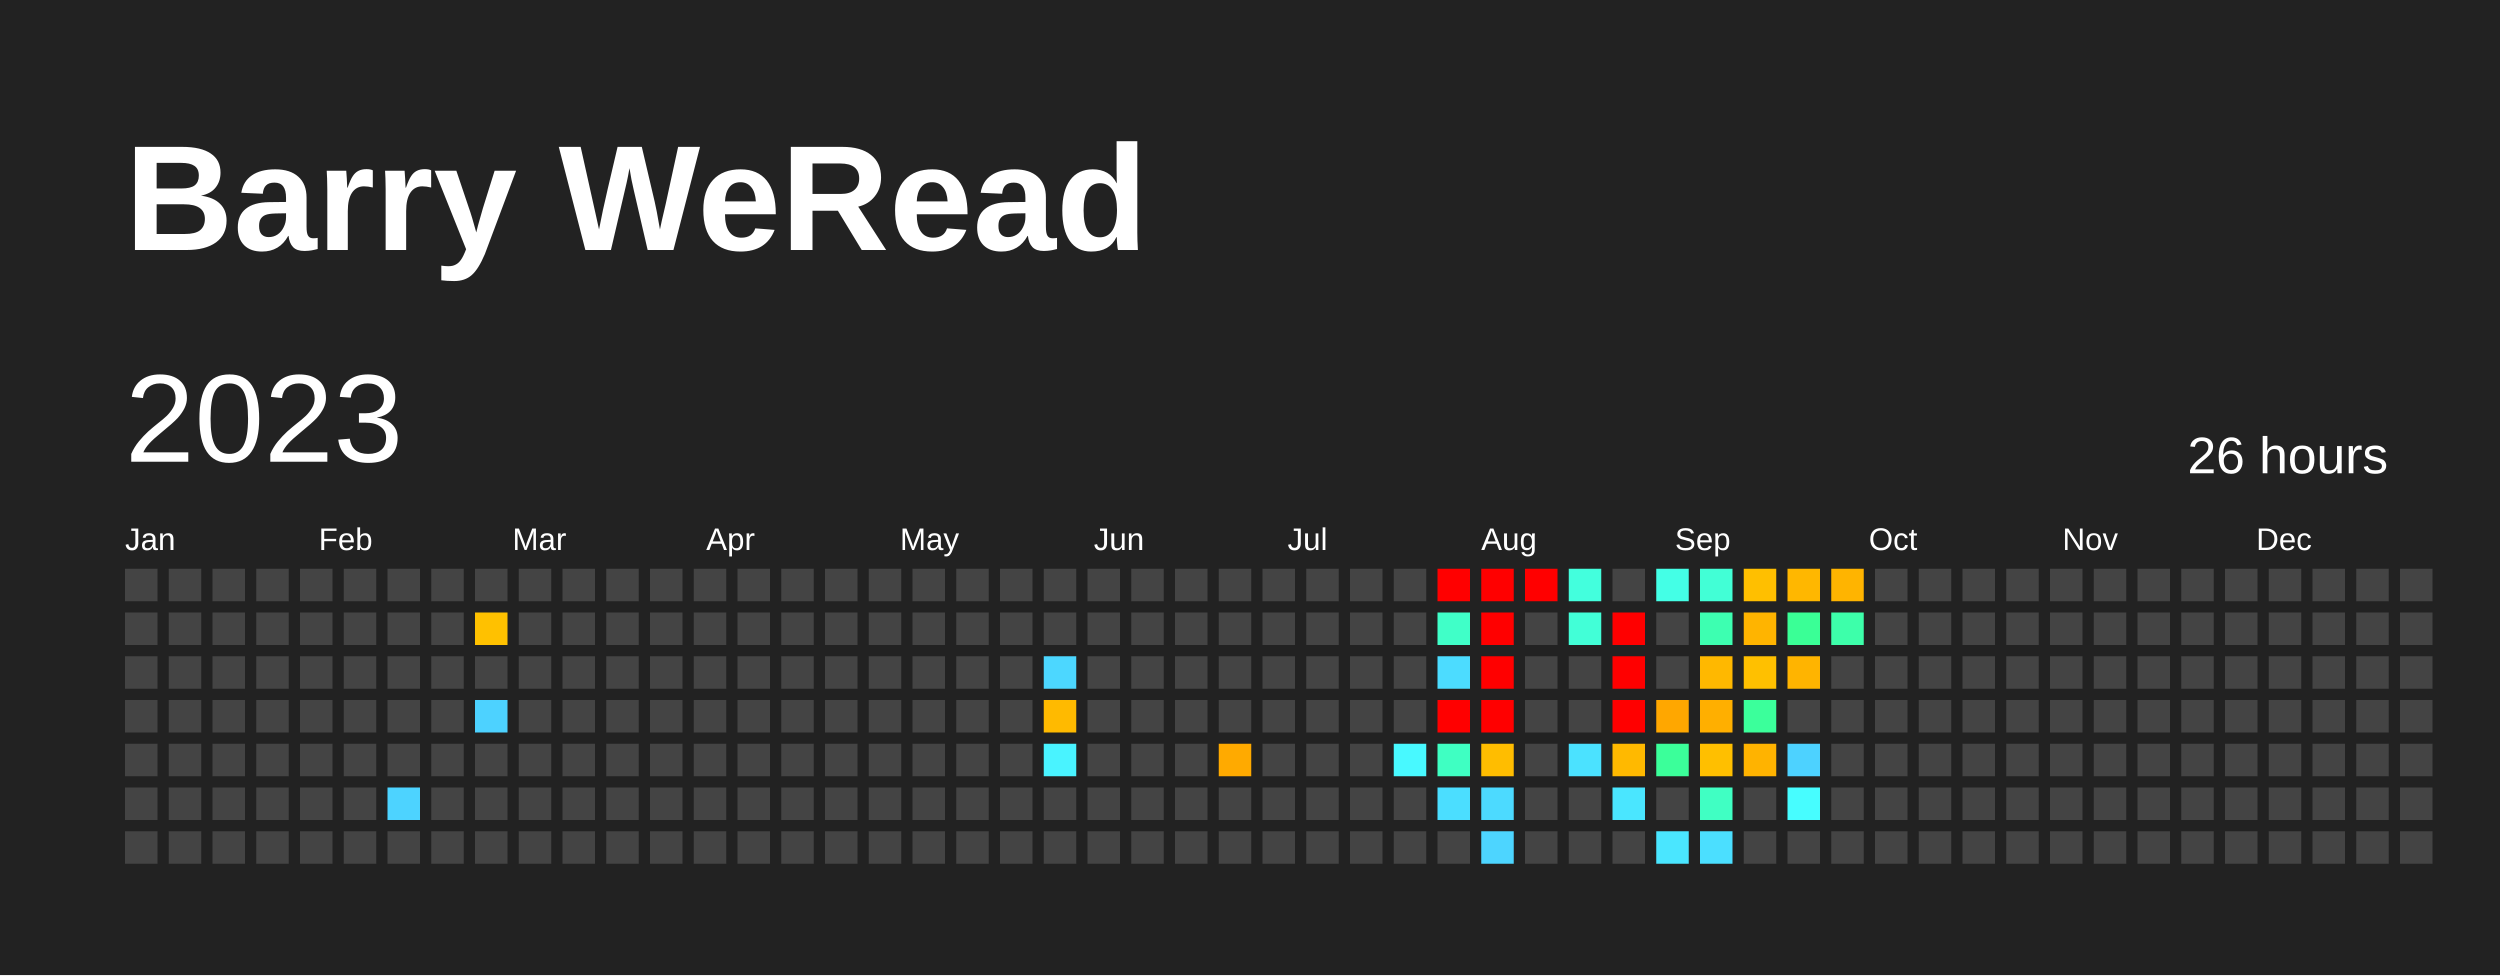
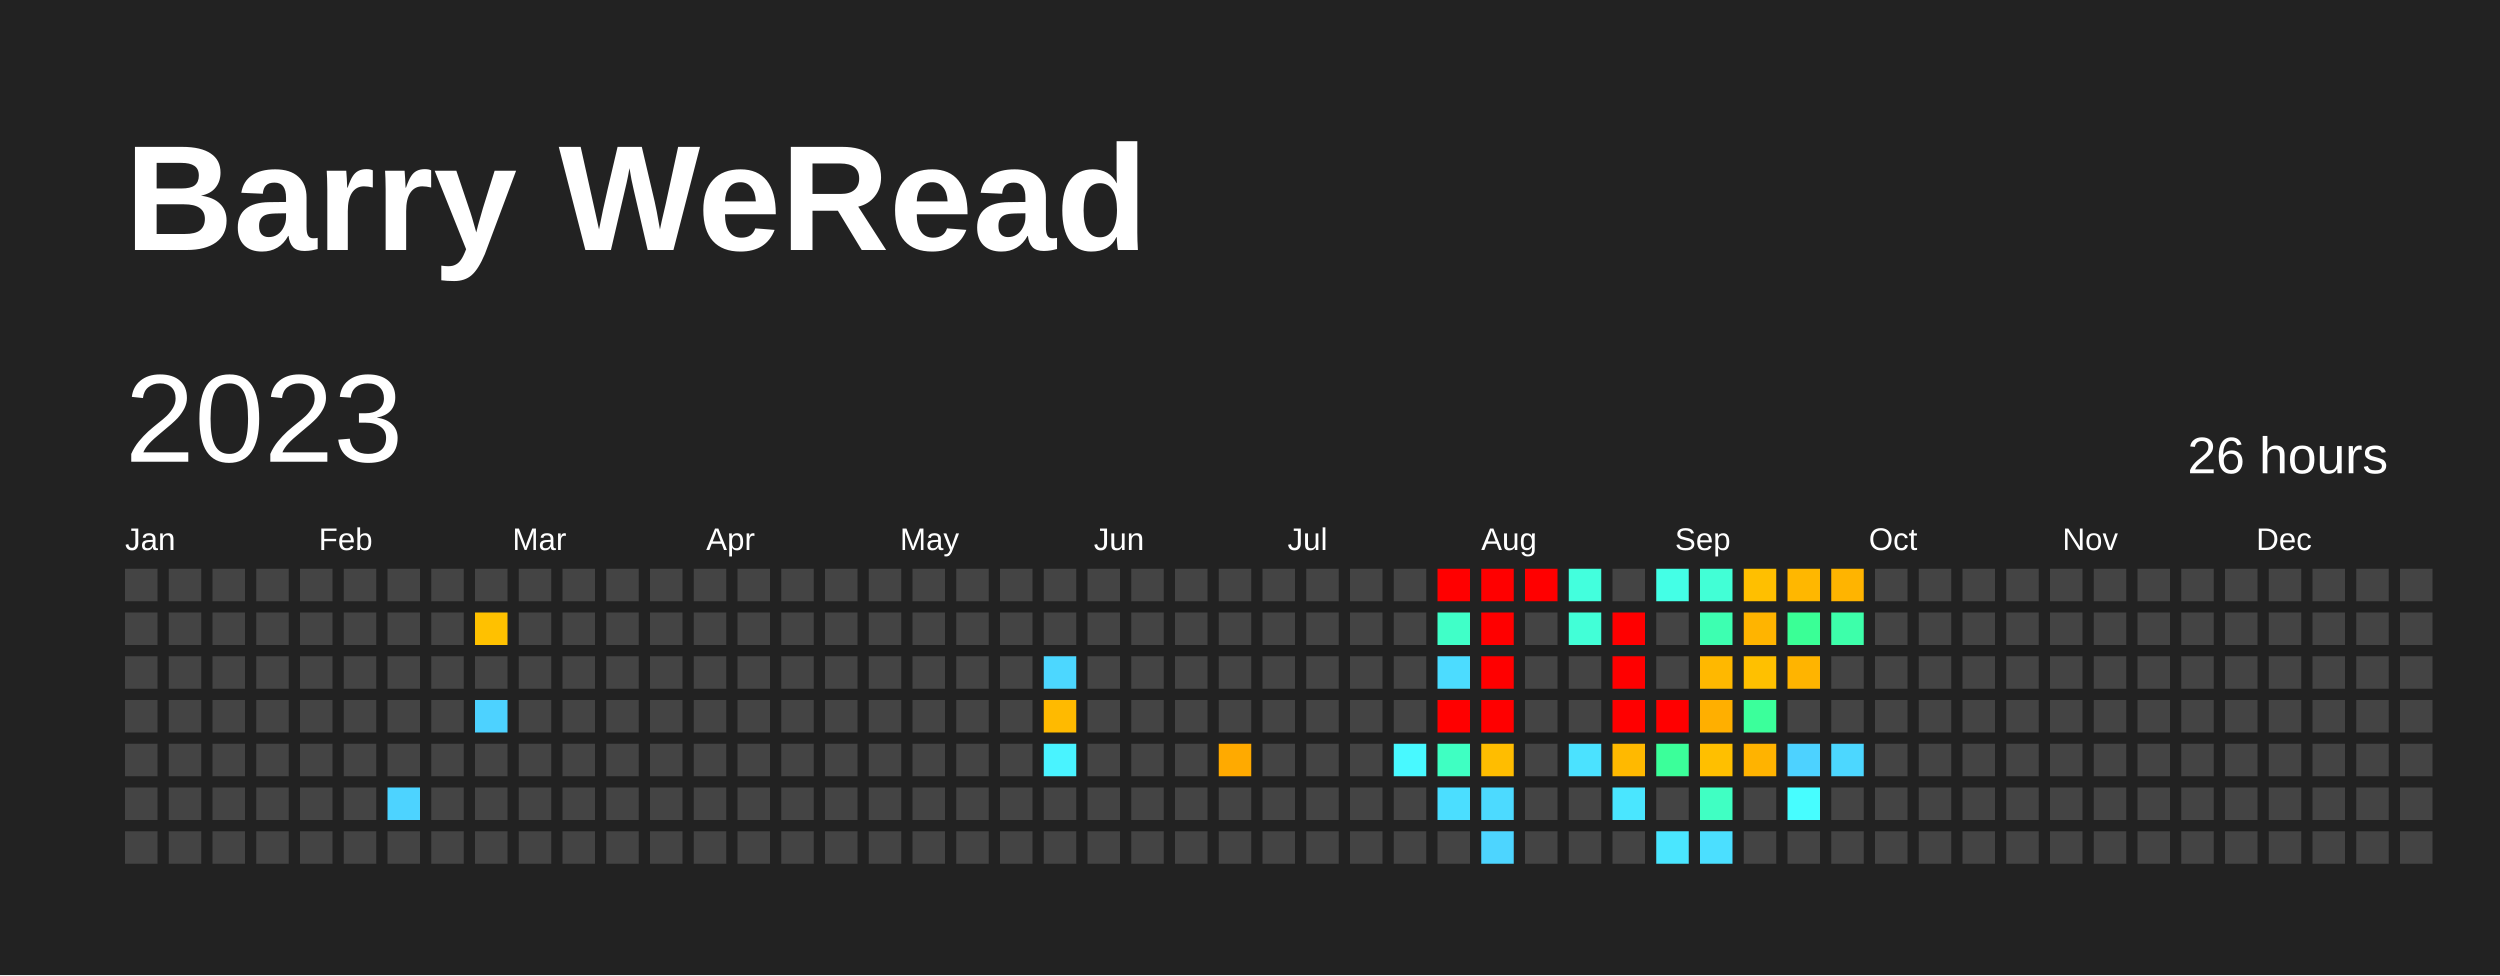
<svg xmlns="http://www.w3.org/2000/svg" baseProfile="full" height="78mm" version="1.1" viewBox="0,0,200,78" width="200mm">
  <defs />
  <rect fill="#222222" height="78" width="200" x="0" y="0" />
  <text fill="#FFFFFF" style="font-size:12px; font-family:Arial; font-weight:bold;" x="10" y="20">Barry WeRead</text>
  <text dominant-baseline="hanging" fill="#FFFFFF" style="font-size:10.0px; font-family:Arial;" x="10" y="30">2023</text>
  <text dominant-baseline="hanging" fill="#FFFFFF" style="font-size:4.125px; font-family:Arial;" x="175" y="35">26 hours</text>
  <text fill="#FFFFFF" style="font-size:2.5px; font-family:Arial" x="10.0" y="44">Jan</text>
  <text fill="#FFFFFF" style="font-size:2.5px; font-family:Arial" x="25.5" y="44">Feb</text>
  <text fill="#FFFFFF" style="font-size:2.5px; font-family:Arial" x="41.0" y="44">Mar</text>
  <text fill="#FFFFFF" style="font-size:2.5px; font-family:Arial" x="56.5" y="44">Apr</text>
  <text fill="#FFFFFF" style="font-size:2.5px; font-family:Arial" x="72.0" y="44">May</text>
  <text fill="#FFFFFF" style="font-size:2.5px; font-family:Arial" x="87.5" y="44">Jun</text>
  <text fill="#FFFFFF" style="font-size:2.5px; font-family:Arial" x="103.0" y="44">Jul</text>
  <text fill="#FFFFFF" style="font-size:2.5px; font-family:Arial" x="118.5" y="44">Aug</text>
  <text fill="#FFFFFF" style="font-size:2.5px; font-family:Arial" x="134.0" y="44">Sep</text>
  <text fill="#FFFFFF" style="font-size:2.5px; font-family:Arial" x="149.5" y="44">Oct</text>
  <text fill="#FFFFFF" style="font-size:2.5px; font-family:Arial" x="165.0" y="44">Nov</text>
  <text fill="#FFFFFF" style="font-size:2.5px; font-family:Arial" x="180.5" y="44">Dec</text>
  <rect fill="#444444" height="2.6" width="2.6" x="10.0" y="45.5" />
  <rect fill="#444444" height="2.6" width="2.6" x="10.0" y="49.0" />
  <rect fill="#444444" height="2.6" width="2.6" x="10.0" y="52.5" />
  <rect fill="#444444" height="2.6" width="2.6" x="10.0" y="56.0" />
  <rect fill="#444444" height="2.6" width="2.6" x="10.0" y="59.5" />
  <rect fill="#444444" height="2.6" width="2.6" x="10.0" y="63.0" />
  <rect fill="#444444" height="2.6" width="2.6" x="10.0" y="66.5" />
  <rect fill="#444444" height="2.6" width="2.6" x="13.5" y="45.5" />
  <rect fill="#444444" height="2.6" width="2.6" x="13.5" y="49.0" />
  <rect fill="#444444" height="2.6" width="2.6" x="13.5" y="52.5" />
  <rect fill="#444444" height="2.6" width="2.6" x="13.5" y="56.0" />
  <rect fill="#444444" height="2.6" width="2.6" x="13.5" y="59.5" />
  <rect fill="#444444" height="2.6" width="2.6" x="13.5" y="63.0" />
  <rect fill="#444444" height="2.6" width="2.6" x="13.5" y="66.5" />
  <rect fill="#444444" height="2.6" width="2.6" x="17.0" y="45.5" />
  <rect fill="#444444" height="2.6" width="2.6" x="17.0" y="49.0" />
  <rect fill="#444444" height="2.6" width="2.6" x="17.0" y="52.5" />
  <rect fill="#444444" height="2.6" width="2.6" x="17.0" y="56.0" />
  <rect fill="#444444" height="2.6" width="2.6" x="17.0" y="59.5" />
  <rect fill="#444444" height="2.6" width="2.6" x="17.0" y="63.0" />
  <rect fill="#444444" height="2.6" width="2.6" x="17.0" y="66.5" />
  <rect fill="#444444" height="2.6" width="2.6" x="20.5" y="45.5" />
  <rect fill="#444444" height="2.6" width="2.6" x="20.5" y="49.0" />
  <rect fill="#444444" height="2.6" width="2.6" x="20.5" y="52.5" />
  <rect fill="#444444" height="2.6" width="2.6" x="20.5" y="56.0" />
  <rect fill="#444444" height="2.6" width="2.6" x="20.5" y="59.5" />
  <rect fill="#444444" height="2.6" width="2.6" x="20.5" y="63.0" />
  <rect fill="#444444" height="2.6" width="2.6" x="20.5" y="66.5" />
  <rect fill="#444444" height="2.6" width="2.6" x="24.0" y="45.5" />
  <rect fill="#444444" height="2.6" width="2.6" x="24.0" y="49.0" />
  <rect fill="#444444" height="2.6" width="2.6" x="24.0" y="52.5" />
  <rect fill="#444444" height="2.6" width="2.6" x="24.0" y="56.0" />
  <rect fill="#444444" height="2.6" width="2.6" x="24.0" y="59.5" />
  <rect fill="#444444" height="2.6" width="2.6" x="24.0" y="63.0" />
  <rect fill="#444444" height="2.6" width="2.6" x="24.0" y="66.5" />
  <rect fill="#444444" height="2.6" width="2.6" x="27.5" y="45.5" />
  <rect fill="#444444" height="2.6" width="2.6" x="27.5" y="49.0" />
  <rect fill="#444444" height="2.6" width="2.6" x="27.5" y="52.5" />
  <rect fill="#444444" height="2.6" width="2.6" x="27.5" y="56.0" />
  <rect fill="#444444" height="2.6" width="2.6" x="27.5" y="59.5" />
  <rect fill="#444444" height="2.6" width="2.6" x="27.5" y="63.0" />
  <rect fill="#444444" height="2.6" width="2.6" x="27.5" y="66.5" />
  <rect fill="#444444" height="2.6" width="2.6" x="31.0" y="45.5" />
  <rect fill="#444444" height="2.6" width="2.6" x="31.0" y="49.0" />
  <rect fill="#444444" height="2.6" width="2.6" x="31.0" y="52.5" />
  <rect fill="#444444" height="2.6" width="2.6" x="31.0" y="56.0" />
  <rect fill="#444444" height="2.6" width="2.6" x="31.0" y="59.5" />
  <rect fill="#4dd3ff" height="2.6" width="2.6" x="31.0" y="63.0" />
  <rect fill="#444444" height="2.6" width="2.6" x="31.0" y="66.5" />
  <rect fill="#444444" height="2.6" width="2.6" x="34.5" y="45.5" />
  <rect fill="#444444" height="2.6" width="2.6" x="34.5" y="49.0" />
  <rect fill="#444444" height="2.6" width="2.6" x="34.5" y="52.5" />
  <rect fill="#444444" height="2.6" width="2.6" x="34.5" y="56.0" />
  <rect fill="#444444" height="2.6" width="2.6" x="34.5" y="59.5" />
  <rect fill="#444444" height="2.6" width="2.6" x="34.5" y="63.0" />
  <rect fill="#444444" height="2.6" width="2.6" x="34.5" y="66.5" />
  <rect fill="#444444" height="2.6" width="2.6" x="38.0" y="45.5" />
  <rect fill="#ffc100" height="2.6" width="2.6" x="38.0" y="49.0" />
  <rect fill="#444444" height="2.6" width="2.6" x="38.0" y="52.5" />
  <rect fill="#4dd2ff" height="2.6" width="2.6" x="38.0" y="56.0" />
  <rect fill="#444444" height="2.6" width="2.6" x="38.0" y="59.5" />
  <rect fill="#444444" height="2.6" width="2.6" x="38.0" y="63.0" />
  <rect fill="#444444" height="2.6" width="2.6" x="38.0" y="66.5" />
  <rect fill="#444444" height="2.6" width="2.6" x="41.5" y="45.5" />
  <rect fill="#444444" height="2.6" width="2.6" x="41.5" y="49.0" />
  <rect fill="#444444" height="2.6" width="2.6" x="41.5" y="52.5" />
  <rect fill="#444444" height="2.6" width="2.6" x="41.5" y="56.0" />
  <rect fill="#444444" height="2.6" width="2.6" x="41.5" y="59.5" />
  <rect fill="#444444" height="2.6" width="2.6" x="41.5" y="63.0" />
  <rect fill="#444444" height="2.6" width="2.6" x="41.5" y="66.5" />
  <rect fill="#444444" height="2.6" width="2.6" x="45.0" y="45.5" />
  <rect fill="#444444" height="2.6" width="2.6" x="45.0" y="49.0" />
  <rect fill="#444444" height="2.6" width="2.6" x="45.0" y="52.5" />
  <rect fill="#444444" height="2.6" width="2.6" x="45.0" y="56.0" />
  <rect fill="#444444" height="2.6" width="2.6" x="45.0" y="59.5" />
  <rect fill="#444444" height="2.6" width="2.6" x="45.0" y="63.0" />
  <rect fill="#444444" height="2.6" width="2.6" x="45.0" y="66.5" />
  <rect fill="#444444" height="2.6" width="2.6" x="48.5" y="45.5" />
  <rect fill="#444444" height="2.6" width="2.6" x="48.5" y="49.0" />
  <rect fill="#444444" height="2.6" width="2.6" x="48.5" y="52.5" />
  <rect fill="#444444" height="2.6" width="2.6" x="48.5" y="56.0" />
  <rect fill="#444444" height="2.6" width="2.6" x="48.5" y="59.5" />
  <rect fill="#444444" height="2.6" width="2.6" x="48.5" y="63.0" />
  <rect fill="#444444" height="2.6" width="2.6" x="48.5" y="66.5" />
  <rect fill="#444444" height="2.6" width="2.6" x="52.0" y="45.5" />
  <rect fill="#444444" height="2.6" width="2.6" x="52.0" y="49.0" />
  <rect fill="#444444" height="2.6" width="2.6" x="52.0" y="52.5" />
  <rect fill="#444444" height="2.6" width="2.6" x="52.0" y="56.0" />
  <rect fill="#444444" height="2.6" width="2.6" x="52.0" y="59.5" />
  <rect fill="#444444" height="2.6" width="2.6" x="52.0" y="63.0" />
  <rect fill="#444444" height="2.6" width="2.6" x="52.0" y="66.5" />
  <rect fill="#444444" height="2.6" width="2.6" x="55.5" y="45.5" />
  <rect fill="#444444" height="2.6" width="2.6" x="55.5" y="49.0" />
  <rect fill="#444444" height="2.6" width="2.6" x="55.5" y="52.5" />
  <rect fill="#444444" height="2.6" width="2.6" x="55.5" y="56.0" />
  <rect fill="#444444" height="2.6" width="2.6" x="55.5" y="59.5" />
  <rect fill="#444444" height="2.6" width="2.6" x="55.5" y="63.0" />
  <rect fill="#444444" height="2.6" width="2.6" x="55.5" y="66.5" />
  <rect fill="#444444" height="2.6" width="2.6" x="59.0" y="45.5" />
  <rect fill="#444444" height="2.6" width="2.6" x="59.0" y="49.0" />
  <rect fill="#444444" height="2.6" width="2.6" x="59.0" y="52.5" />
  <rect fill="#444444" height="2.6" width="2.6" x="59.0" y="56.0" />
  <rect fill="#444444" height="2.6" width="2.6" x="59.0" y="59.5" />
  <rect fill="#444444" height="2.6" width="2.6" x="59.0" y="63.0" />
  <rect fill="#444444" height="2.6" width="2.6" x="59.0" y="66.5" />
  <rect fill="#444444" height="2.6" width="2.6" x="62.5" y="45.5" />
  <rect fill="#444444" height="2.6" width="2.6" x="62.5" y="49.0" />
  <rect fill="#444444" height="2.6" width="2.6" x="62.5" y="52.5" />
  <rect fill="#444444" height="2.6" width="2.6" x="62.5" y="56.0" />
  <rect fill="#444444" height="2.6" width="2.6" x="62.5" y="59.5" />
  <rect fill="#444444" height="2.6" width="2.6" x="62.5" y="63.0" />
  <rect fill="#444444" height="2.6" width="2.6" x="62.5" y="66.5" />
  <rect fill="#444444" height="2.6" width="2.6" x="66.0" y="45.5" />
  <rect fill="#444444" height="2.6" width="2.6" x="66.0" y="49.0" />
  <rect fill="#444444" height="2.6" width="2.6" x="66.0" y="52.5" />
  <rect fill="#444444" height="2.6" width="2.6" x="66.0" y="56.0" />
  <rect fill="#444444" height="2.6" width="2.6" x="66.0" y="59.5" />
  <rect fill="#444444" height="2.6" width="2.6" x="66.0" y="63.0" />
  <rect fill="#444444" height="2.6" width="2.6" x="66.0" y="66.5" />
  <rect fill="#444444" height="2.6" width="2.6" x="69.5" y="45.5" />
  <rect fill="#444444" height="2.6" width="2.6" x="69.5" y="49.0" />
  <rect fill="#444444" height="2.6" width="2.6" x="69.5" y="52.5" />
  <rect fill="#444444" height="2.6" width="2.6" x="69.5" y="56.0" />
  <rect fill="#444444" height="2.6" width="2.6" x="69.5" y="59.5" />
  <rect fill="#444444" height="2.6" width="2.6" x="69.5" y="63.0" />
  <rect fill="#444444" height="2.6" width="2.6" x="69.5" y="66.5" />
  <rect fill="#444444" height="2.6" width="2.6" x="73.0" y="45.5" />
  <rect fill="#444444" height="2.6" width="2.6" x="73.0" y="49.0" />
  <rect fill="#444444" height="2.6" width="2.6" x="73.0" y="52.5" />
  <rect fill="#444444" height="2.6" width="2.6" x="73.0" y="56.0" />
  <rect fill="#444444" height="2.6" width="2.6" x="73.0" y="59.5" />
  <rect fill="#444444" height="2.6" width="2.6" x="73.0" y="63.0" />
  <rect fill="#444444" height="2.6" width="2.6" x="73.0" y="66.5" />
  <rect fill="#444444" height="2.6" width="2.6" x="76.5" y="45.5" />
  <rect fill="#444444" height="2.6" width="2.6" x="76.5" y="49.0" />
  <rect fill="#444444" height="2.6" width="2.6" x="76.5" y="52.5" />
  <rect fill="#444444" height="2.6" width="2.6" x="76.5" y="56.0" />
  <rect fill="#444444" height="2.6" width="2.6" x="76.5" y="59.5" />
  <rect fill="#444444" height="2.6" width="2.6" x="76.5" y="63.0" />
  <rect fill="#444444" height="2.6" width="2.6" x="76.5" y="66.5" />
  <rect fill="#444444" height="2.6" width="2.6" x="80.0" y="45.5" />
  <rect fill="#444444" height="2.6" width="2.6" x="80.0" y="49.0" />
  <rect fill="#444444" height="2.6" width="2.6" x="80.0" y="52.5" />
  <rect fill="#444444" height="2.6" width="2.6" x="80.0" y="56.0" />
  <rect fill="#444444" height="2.6" width="2.6" x="80.0" y="59.5" />
  <rect fill="#444444" height="2.6" width="2.6" x="80.0" y="63.0" />
  <rect fill="#444444" height="2.6" width="2.6" x="80.0" y="66.5" />
  <rect fill="#444444" height="2.6" width="2.6" x="83.5" y="45.5" />
  <rect fill="#444444" height="2.6" width="2.6" x="83.5" y="49.0" />
  <rect fill="#4cd7ff" height="2.6" width="2.6" x="83.5" y="52.5" />
  <rect fill="#ffba00" height="2.6" width="2.6" x="83.5" y="56.0" />
  <rect fill="#49f3ff" height="2.6" width="2.6" x="83.5" y="59.5" />
  <rect fill="#444444" height="2.6" width="2.6" x="83.5" y="63.0" />
  <rect fill="#444444" height="2.6" width="2.6" x="83.5" y="66.5" />
  <rect fill="#444444" height="2.6" width="2.6" x="87.0" y="45.5" />
  <rect fill="#444444" height="2.6" width="2.6" x="87.0" y="49.0" />
  <rect fill="#444444" height="2.6" width="2.6" x="87.0" y="52.5" />
  <rect fill="#444444" height="2.6" width="2.6" x="87.0" y="56.0" />
  <rect fill="#444444" height="2.6" width="2.6" x="87.0" y="59.5" />
  <rect fill="#444444" height="2.6" width="2.6" x="87.0" y="63.0" />
  <rect fill="#444444" height="2.6" width="2.6" x="87.0" y="66.5" />
  <rect fill="#444444" height="2.6" width="2.6" x="90.5" y="45.5" />
  <rect fill="#444444" height="2.6" width="2.6" x="90.5" y="49.0" />
  <rect fill="#444444" height="2.6" width="2.6" x="90.5" y="52.5" />
  <rect fill="#444444" height="2.6" width="2.6" x="90.5" y="56.0" />
  <rect fill="#444444" height="2.6" width="2.6" x="90.5" y="59.5" />
  <rect fill="#444444" height="2.6" width="2.6" x="90.5" y="63.0" />
  <rect fill="#444444" height="2.6" width="2.6" x="90.5" y="66.5" />
  <rect fill="#444444" height="2.6" width="2.6" x="94.0" y="45.5" />
  <rect fill="#444444" height="2.6" width="2.6" x="94.0" y="49.0" />
  <rect fill="#444444" height="2.6" width="2.6" x="94.0" y="52.5" />
  <rect fill="#444444" height="2.6" width="2.6" x="94.0" y="56.0" />
  <rect fill="#444444" height="2.6" width="2.6" x="94.0" y="59.5" />
  <rect fill="#444444" height="2.6" width="2.6" x="94.0" y="63.0" />
  <rect fill="#444444" height="2.6" width="2.6" x="94.0" y="66.5" />
  <rect fill="#444444" height="2.6" width="2.6" x="97.5" y="45.5" />
  <rect fill="#444444" height="2.6" width="2.6" x="97.5" y="49.0" />
  <rect fill="#444444" height="2.6" width="2.6" x="97.5" y="52.5" />
  <rect fill="#444444" height="2.6" width="2.6" x="97.5" y="56.0" />
  <rect fill="#ffaa00" height="2.6" width="2.6" x="97.5" y="59.5" />
  <rect fill="#444444" height="2.6" width="2.6" x="97.5" y="63.0" />
  <rect fill="#444444" height="2.6" width="2.6" x="97.5" y="66.5" />
  <rect fill="#444444" height="2.6" width="2.6" x="101.0" y="45.5" />
  <rect fill="#444444" height="2.6" width="2.6" x="101.0" y="49.0" />
  <rect fill="#444444" height="2.6" width="2.6" x="101.0" y="52.5" />
  <rect fill="#444444" height="2.6" width="2.6" x="101.0" y="56.0" />
  <rect fill="#444444" height="2.6" width="2.6" x="101.0" y="59.5" />
  <rect fill="#444444" height="2.6" width="2.6" x="101.0" y="63.0" />
  <rect fill="#444444" height="2.6" width="2.6" x="101.0" y="66.5" />
  <rect fill="#444444" height="2.6" width="2.6" x="104.5" y="45.5" />
  <rect fill="#444444" height="2.6" width="2.6" x="104.5" y="49.0" />
  <rect fill="#444444" height="2.6" width="2.6" x="104.5" y="52.5" />
  <rect fill="#444444" height="2.6" width="2.6" x="104.5" y="56.0" />
  <rect fill="#444444" height="2.6" width="2.6" x="104.5" y="59.5" />
  <rect fill="#444444" height="2.6" width="2.6" x="104.5" y="63.0" />
  <rect fill="#444444" height="2.6" width="2.6" x="104.5" y="66.5" />
  <rect fill="#444444" height="2.6" width="2.6" x="108.0" y="45.5" />
  <rect fill="#444444" height="2.6" width="2.6" x="108.0" y="49.0" />
  <rect fill="#444444" height="2.6" width="2.6" x="108.0" y="52.5" />
  <rect fill="#444444" height="2.6" width="2.6" x="108.0" y="56.0" />
  <rect fill="#444444" height="2.6" width="2.6" x="108.0" y="59.5" />
  <rect fill="#444444" height="2.6" width="2.6" x="108.0" y="63.0" />
  <rect fill="#444444" height="2.6" width="2.6" x="108.0" y="66.5" />
  <rect fill="#444444" height="2.6" width="2.6" x="111.5" y="45.5" />
  <rect fill="#444444" height="2.6" width="2.6" x="111.5" y="49.0" />
  <rect fill="#444444" height="2.6" width="2.6" x="111.5" y="52.5" />
  <rect fill="#444444" height="2.6" width="2.6" x="111.5" y="56.0" />
  <rect fill="#48f9ff" height="2.6" width="2.6" x="111.5" y="59.5" />
  <rect fill="#444444" height="2.6" width="2.6" x="111.5" y="63.0" />
  <rect fill="#444444" height="2.6" width="2.6" x="111.5" y="66.5" />
  <rect fill="red" height="2.6" width="2.6" x="115.0" y="45.5" />
  <rect fill="#40ffc8" height="2.6" width="2.6" x="115.0" y="49.0" />
  <rect fill="#4cdcff" height="2.6" width="2.6" x="115.0" y="52.5" />
  <rect fill="red" height="2.6" width="2.6" x="115.0" y="56.0" />
  <rect fill="#3fffc2" height="2.6" width="2.6" x="115.0" y="59.5" />
  <rect fill="#4bdeff" height="2.6" width="2.6" x="115.0" y="63.0" />
  <rect fill="#444444" height="2.6" width="2.6" x="115.0" y="66.5" />
  <rect fill="red" height="2.6" width="2.6" x="118.5" y="45.5" />
  <rect fill="red" height="2.6" width="2.6" x="118.5" y="49.0" />
  <rect fill="red" height="2.6" width="2.6" x="118.5" y="52.5" />
  <rect fill="red" height="2.6" width="2.6" x="118.5" y="56.0" />
  <rect fill="#ffbd00" height="2.6" width="2.6" x="118.5" y="59.5" />
  <rect fill="#4cdaff" height="2.6" width="2.6" x="118.5" y="63.0" />
  <rect fill="#4dd5ff" height="2.6" width="2.6" x="118.5" y="66.5" />
  <rect fill="red" height="2.6" width="2.6" x="122.0" y="45.5" />
  <rect fill="#444444" height="2.6" width="2.6" x="122.0" y="49.0" />
  <rect fill="#444444" height="2.6" width="2.6" x="122.0" y="52.5" />
  <rect fill="#444444" height="2.6" width="2.6" x="122.0" y="56.0" />
  <rect fill="#444444" height="2.6" width="2.6" x="122.0" y="59.5" />
  <rect fill="#444444" height="2.6" width="2.6" x="122.0" y="63.0" />
  <rect fill="#444444" height="2.6" width="2.6" x="122.0" y="66.5" />
  <rect fill="#43ffdd" height="2.6" width="2.6" x="125.5" y="45.5" />
  <rect fill="#42ffd7" height="2.6" width="2.6" x="125.5" y="49.0" />
  <rect fill="#444444" height="2.6" width="2.6" x="125.5" y="52.5" />
  <rect fill="#444444" height="2.6" width="2.6" x="125.5" y="56.0" />
  <rect fill="#4be2ff" height="2.6" width="2.6" x="125.5" y="59.5" />
  <rect fill="#444444" height="2.6" width="2.6" x="125.5" y="63.0" />
  <rect fill="#444444" height="2.6" width="2.6" x="125.5" y="66.5" />
  <rect fill="#444444" height="2.6" width="2.6" x="129.0" y="45.5" />
  <rect fill="red" height="2.6" width="2.6" x="129.0" y="49.0" />
  <rect fill="red" height="2.6" width="2.6" x="129.0" y="52.5" />
  <rect fill="red" height="2.6" width="2.6" x="129.0" y="56.0" />
  <rect fill="#ffb900" height="2.6" width="2.6" x="129.0" y="59.5" />
  <rect fill="#4ae6ff" height="2.6" width="2.6" x="129.0" y="63.0" />
  <rect fill="#444444" height="2.6" width="2.6" x="129.0" y="66.5" />
  <rect fill="#44ffe6" height="2.6" width="2.6" x="132.5" y="45.5" />
  <rect fill="#444444" height="2.6" width="2.6" x="132.5" y="49.0" />
  <rect fill="#444444" height="2.6" width="2.6" x="132.5" y="52.5" />
-   <rect fill="#ffa700" height="2.6" width="2.6" x="132.5" y="56.0" />
+   <rect fill="red" height="2.6" width="2.6" x="132.5" y="56.0" />
  <rect fill="#3bff9a" height="2.6" width="2.6" x="132.5" y="59.5" />
  <rect fill="#444444" height="2.6" width="2.6" x="132.5" y="63.0" />
  <rect fill="#4ae6ff" height="2.6" width="2.6" x="132.5" y="66.5" />
  <rect fill="#42ffd6" height="2.6" width="2.6" x="136.0" y="45.5" />
  <rect fill="#3dffb1" height="2.6" width="2.6" x="136.0" y="49.0" />
  <rect fill="#ffb800" height="2.6" width="2.6" x="136.0" y="52.5" />
  <rect fill="#ffaf00" height="2.6" width="2.6" x="136.0" y="56.0" />
  <rect fill="#ffbf00" height="2.6" width="2.6" x="136.0" y="59.5" />
  <rect fill="#40ffc3" height="2.6" width="2.6" x="136.0" y="63.0" />
  <rect fill="#4bdfff" height="2.6" width="2.6" x="136.0" y="66.5" />
  <rect fill="#ffbf00" height="2.6" width="2.6" x="139.5" y="45.5" />
  <rect fill="#ffb400" height="2.6" width="2.6" x="139.5" y="49.0" />
  <rect fill="#ffc000" height="2.6" width="2.6" x="139.5" y="52.5" />
  <rect fill="#3bff9b" height="2.6" width="2.6" x="139.5" y="56.0" />
  <rect fill="#ffb300" height="2.6" width="2.6" x="139.5" y="59.5" />
  <rect fill="#444444" height="2.6" width="2.6" x="139.5" y="63.0" />
  <rect fill="#444444" height="2.6" width="2.6" x="139.5" y="66.5" />
  <rect fill="#ffb700" height="2.6" width="2.6" x="143.0" y="45.5" />
  <rect fill="#3aff96" height="2.6" width="2.6" x="143.0" y="49.0" />
  <rect fill="#ffb400" height="2.6" width="2.6" x="143.0" y="52.5" />
  <rect fill="#444444" height="2.6" width="2.6" x="143.0" y="56.0" />
  <rect fill="#4dd2ff" height="2.6" width="2.6" x="143.0" y="59.5" />
  <rect fill="#47fdff" height="2.6" width="2.6" x="143.0" y="63.0" />
  <rect fill="#444444" height="2.6" width="2.6" x="143.0" y="66.5" />
  <rect fill="#ffb400" height="2.6" width="2.6" x="146.5" y="45.5" />
  <rect fill="#3dffaa" height="2.6" width="2.6" x="146.5" y="49.0" />
  <rect fill="#444444" height="2.6" width="2.6" x="146.5" y="52.5" />
  <rect fill="#444444" height="2.6" width="2.6" x="146.5" y="56.0" />
-   <rect fill="#444444" height="2.6" width="2.6" x="146.5" y="59.5" />
+   <rect fill="#4cd7ff" height="2.6" width="2.6" x="146.5" y="59.5" />
  <rect fill="#444444" height="2.6" width="2.6" x="146.5" y="63.0" />
  <rect fill="#444444" height="2.6" width="2.6" x="146.5" y="66.5" />
  <rect fill="#444444" height="2.6" width="2.6" x="150.0" y="45.5" />
  <rect fill="#444444" height="2.6" width="2.6" x="150.0" y="49.0" />
  <rect fill="#444444" height="2.6" width="2.6" x="150.0" y="52.5" />
  <rect fill="#444444" height="2.6" width="2.6" x="150.0" y="56.0" />
  <rect fill="#444444" height="2.6" width="2.6" x="150.0" y="59.5" />
  <rect fill="#444444" height="2.6" width="2.6" x="150.0" y="63.0" />
  <rect fill="#444444" height="2.6" width="2.6" x="150.0" y="66.5" />
  <rect fill="#444444" height="2.6" width="2.6" x="153.5" y="45.5" />
  <rect fill="#444444" height="2.6" width="2.6" x="153.5" y="49.0" />
  <rect fill="#444444" height="2.6" width="2.6" x="153.5" y="52.5" />
  <rect fill="#444444" height="2.6" width="2.6" x="153.5" y="56.0" />
  <rect fill="#444444" height="2.6" width="2.6" x="153.5" y="59.5" />
  <rect fill="#444444" height="2.6" width="2.6" x="153.5" y="63.0" />
  <rect fill="#444444" height="2.6" width="2.6" x="153.5" y="66.5" />
  <rect fill="#444444" height="2.6" width="2.6" x="157.0" y="45.5" />
  <rect fill="#444444" height="2.6" width="2.6" x="157.0" y="49.0" />
  <rect fill="#444444" height="2.6" width="2.6" x="157.0" y="52.5" />
  <rect fill="#444444" height="2.6" width="2.6" x="157.0" y="56.0" />
  <rect fill="#444444" height="2.6" width="2.6" x="157.0" y="59.5" />
  <rect fill="#444444" height="2.6" width="2.6" x="157.0" y="63.0" />
  <rect fill="#444444" height="2.6" width="2.6" x="157.0" y="66.5" />
  <rect fill="#444444" height="2.6" width="2.6" x="160.5" y="45.5" />
  <rect fill="#444444" height="2.6" width="2.6" x="160.5" y="49.0" />
  <rect fill="#444444" height="2.6" width="2.6" x="160.5" y="52.5" />
  <rect fill="#444444" height="2.6" width="2.6" x="160.5" y="56.0" />
  <rect fill="#444444" height="2.6" width="2.6" x="160.5" y="59.5" />
  <rect fill="#444444" height="2.6" width="2.6" x="160.5" y="63.0" />
  <rect fill="#444444" height="2.6" width="2.6" x="160.5" y="66.5" />
  <rect fill="#444444" height="2.6" width="2.6" x="164.0" y="45.5" />
  <rect fill="#444444" height="2.6" width="2.6" x="164.0" y="49.0" />
  <rect fill="#444444" height="2.6" width="2.6" x="164.0" y="52.5" />
  <rect fill="#444444" height="2.6" width="2.6" x="164.0" y="56.0" />
  <rect fill="#444444" height="2.6" width="2.6" x="164.0" y="59.5" />
  <rect fill="#444444" height="2.6" width="2.6" x="164.0" y="63.0" />
  <rect fill="#444444" height="2.6" width="2.6" x="164.0" y="66.5" />
  <rect fill="#444444" height="2.6" width="2.6" x="167.5" y="45.5" />
  <rect fill="#444444" height="2.6" width="2.6" x="167.5" y="49.0" />
  <rect fill="#444444" height="2.6" width="2.6" x="167.5" y="52.5" />
  <rect fill="#444444" height="2.6" width="2.6" x="167.5" y="56.0" />
  <rect fill="#444444" height="2.6" width="2.6" x="167.5" y="59.5" />
  <rect fill="#444444" height="2.6" width="2.6" x="167.5" y="63.0" />
  <rect fill="#444444" height="2.6" width="2.6" x="167.5" y="66.5" />
  <rect fill="#444444" height="2.6" width="2.6" x="171.0" y="45.5" />
  <rect fill="#444444" height="2.6" width="2.6" x="171.0" y="49.0" />
  <rect fill="#444444" height="2.6" width="2.6" x="171.0" y="52.5" />
  <rect fill="#444444" height="2.6" width="2.6" x="171.0" y="56.0" />
  <rect fill="#444444" height="2.6" width="2.6" x="171.0" y="59.5" />
  <rect fill="#444444" height="2.6" width="2.6" x="171.0" y="63.0" />
  <rect fill="#444444" height="2.6" width="2.6" x="171.0" y="66.5" />
  <rect fill="#444444" height="2.6" width="2.6" x="174.5" y="45.5" />
  <rect fill="#444444" height="2.6" width="2.6" x="174.5" y="49.0" />
  <rect fill="#444444" height="2.6" width="2.6" x="174.5" y="52.5" />
  <rect fill="#444444" height="2.6" width="2.6" x="174.5" y="56.0" />
  <rect fill="#444444" height="2.6" width="2.6" x="174.5" y="59.5" />
  <rect fill="#444444" height="2.6" width="2.6" x="174.5" y="63.0" />
  <rect fill="#444444" height="2.6" width="2.6" x="174.5" y="66.5" />
  <rect fill="#444444" height="2.6" width="2.6" x="178.0" y="45.5" />
  <rect fill="#444444" height="2.6" width="2.6" x="178.0" y="49.0" />
  <rect fill="#444444" height="2.6" width="2.6" x="178.0" y="52.5" />
  <rect fill="#444444" height="2.6" width="2.6" x="178.0" y="56.0" />
  <rect fill="#444444" height="2.6" width="2.6" x="178.0" y="59.5" />
  <rect fill="#444444" height="2.6" width="2.6" x="178.0" y="63.0" />
  <rect fill="#444444" height="2.6" width="2.6" x="178.0" y="66.5" />
  <rect fill="#444444" height="2.6" width="2.6" x="181.5" y="45.5" />
  <rect fill="#444444" height="2.6" width="2.6" x="181.5" y="49.0" />
  <rect fill="#444444" height="2.6" width="2.6" x="181.5" y="52.5" />
  <rect fill="#444444" height="2.6" width="2.6" x="181.5" y="56.0" />
  <rect fill="#444444" height="2.6" width="2.6" x="181.5" y="59.5" />
  <rect fill="#444444" height="2.6" width="2.6" x="181.5" y="63.0" />
  <rect fill="#444444" height="2.6" width="2.6" x="181.5" y="66.5" />
  <rect fill="#444444" height="2.6" width="2.6" x="185.0" y="45.5" />
  <rect fill="#444444" height="2.6" width="2.6" x="185.0" y="49.0" />
  <rect fill="#444444" height="2.6" width="2.6" x="185.0" y="52.5" />
  <rect fill="#444444" height="2.6" width="2.6" x="185.0" y="56.0" />
  <rect fill="#444444" height="2.6" width="2.6" x="185.0" y="59.5" />
  <rect fill="#444444" height="2.6" width="2.6" x="185.0" y="63.0" />
  <rect fill="#444444" height="2.6" width="2.6" x="185.0" y="66.5" />
  <rect fill="#444444" height="2.6" width="2.6" x="188.5" y="45.5" />
  <rect fill="#444444" height="2.6" width="2.6" x="188.5" y="49.0" />
  <rect fill="#444444" height="2.6" width="2.6" x="188.5" y="52.5" />
  <rect fill="#444444" height="2.6" width="2.6" x="188.5" y="56.0" />
  <rect fill="#444444" height="2.6" width="2.6" x="188.5" y="59.5" />
  <rect fill="#444444" height="2.6" width="2.6" x="188.5" y="63.0" />
  <rect fill="#444444" height="2.6" width="2.6" x="188.5" y="66.5" />
  <rect fill="#444444" height="2.6" width="2.6" x="192.0" y="45.5" />
  <rect fill="#444444" height="2.6" width="2.6" x="192.0" y="49.0" />
  <rect fill="#444444" height="2.6" width="2.6" x="192.0" y="52.5" />
  <rect fill="#444444" height="2.6" width="2.6" x="192.0" y="56.0" />
  <rect fill="#444444" height="2.6" width="2.6" x="192.0" y="59.5" />
  <rect fill="#444444" height="2.6" width="2.6" x="192.0" y="63.0" />
  <rect fill="#444444" height="2.6" width="2.6" x="192.0" y="66.5" />
</svg>
